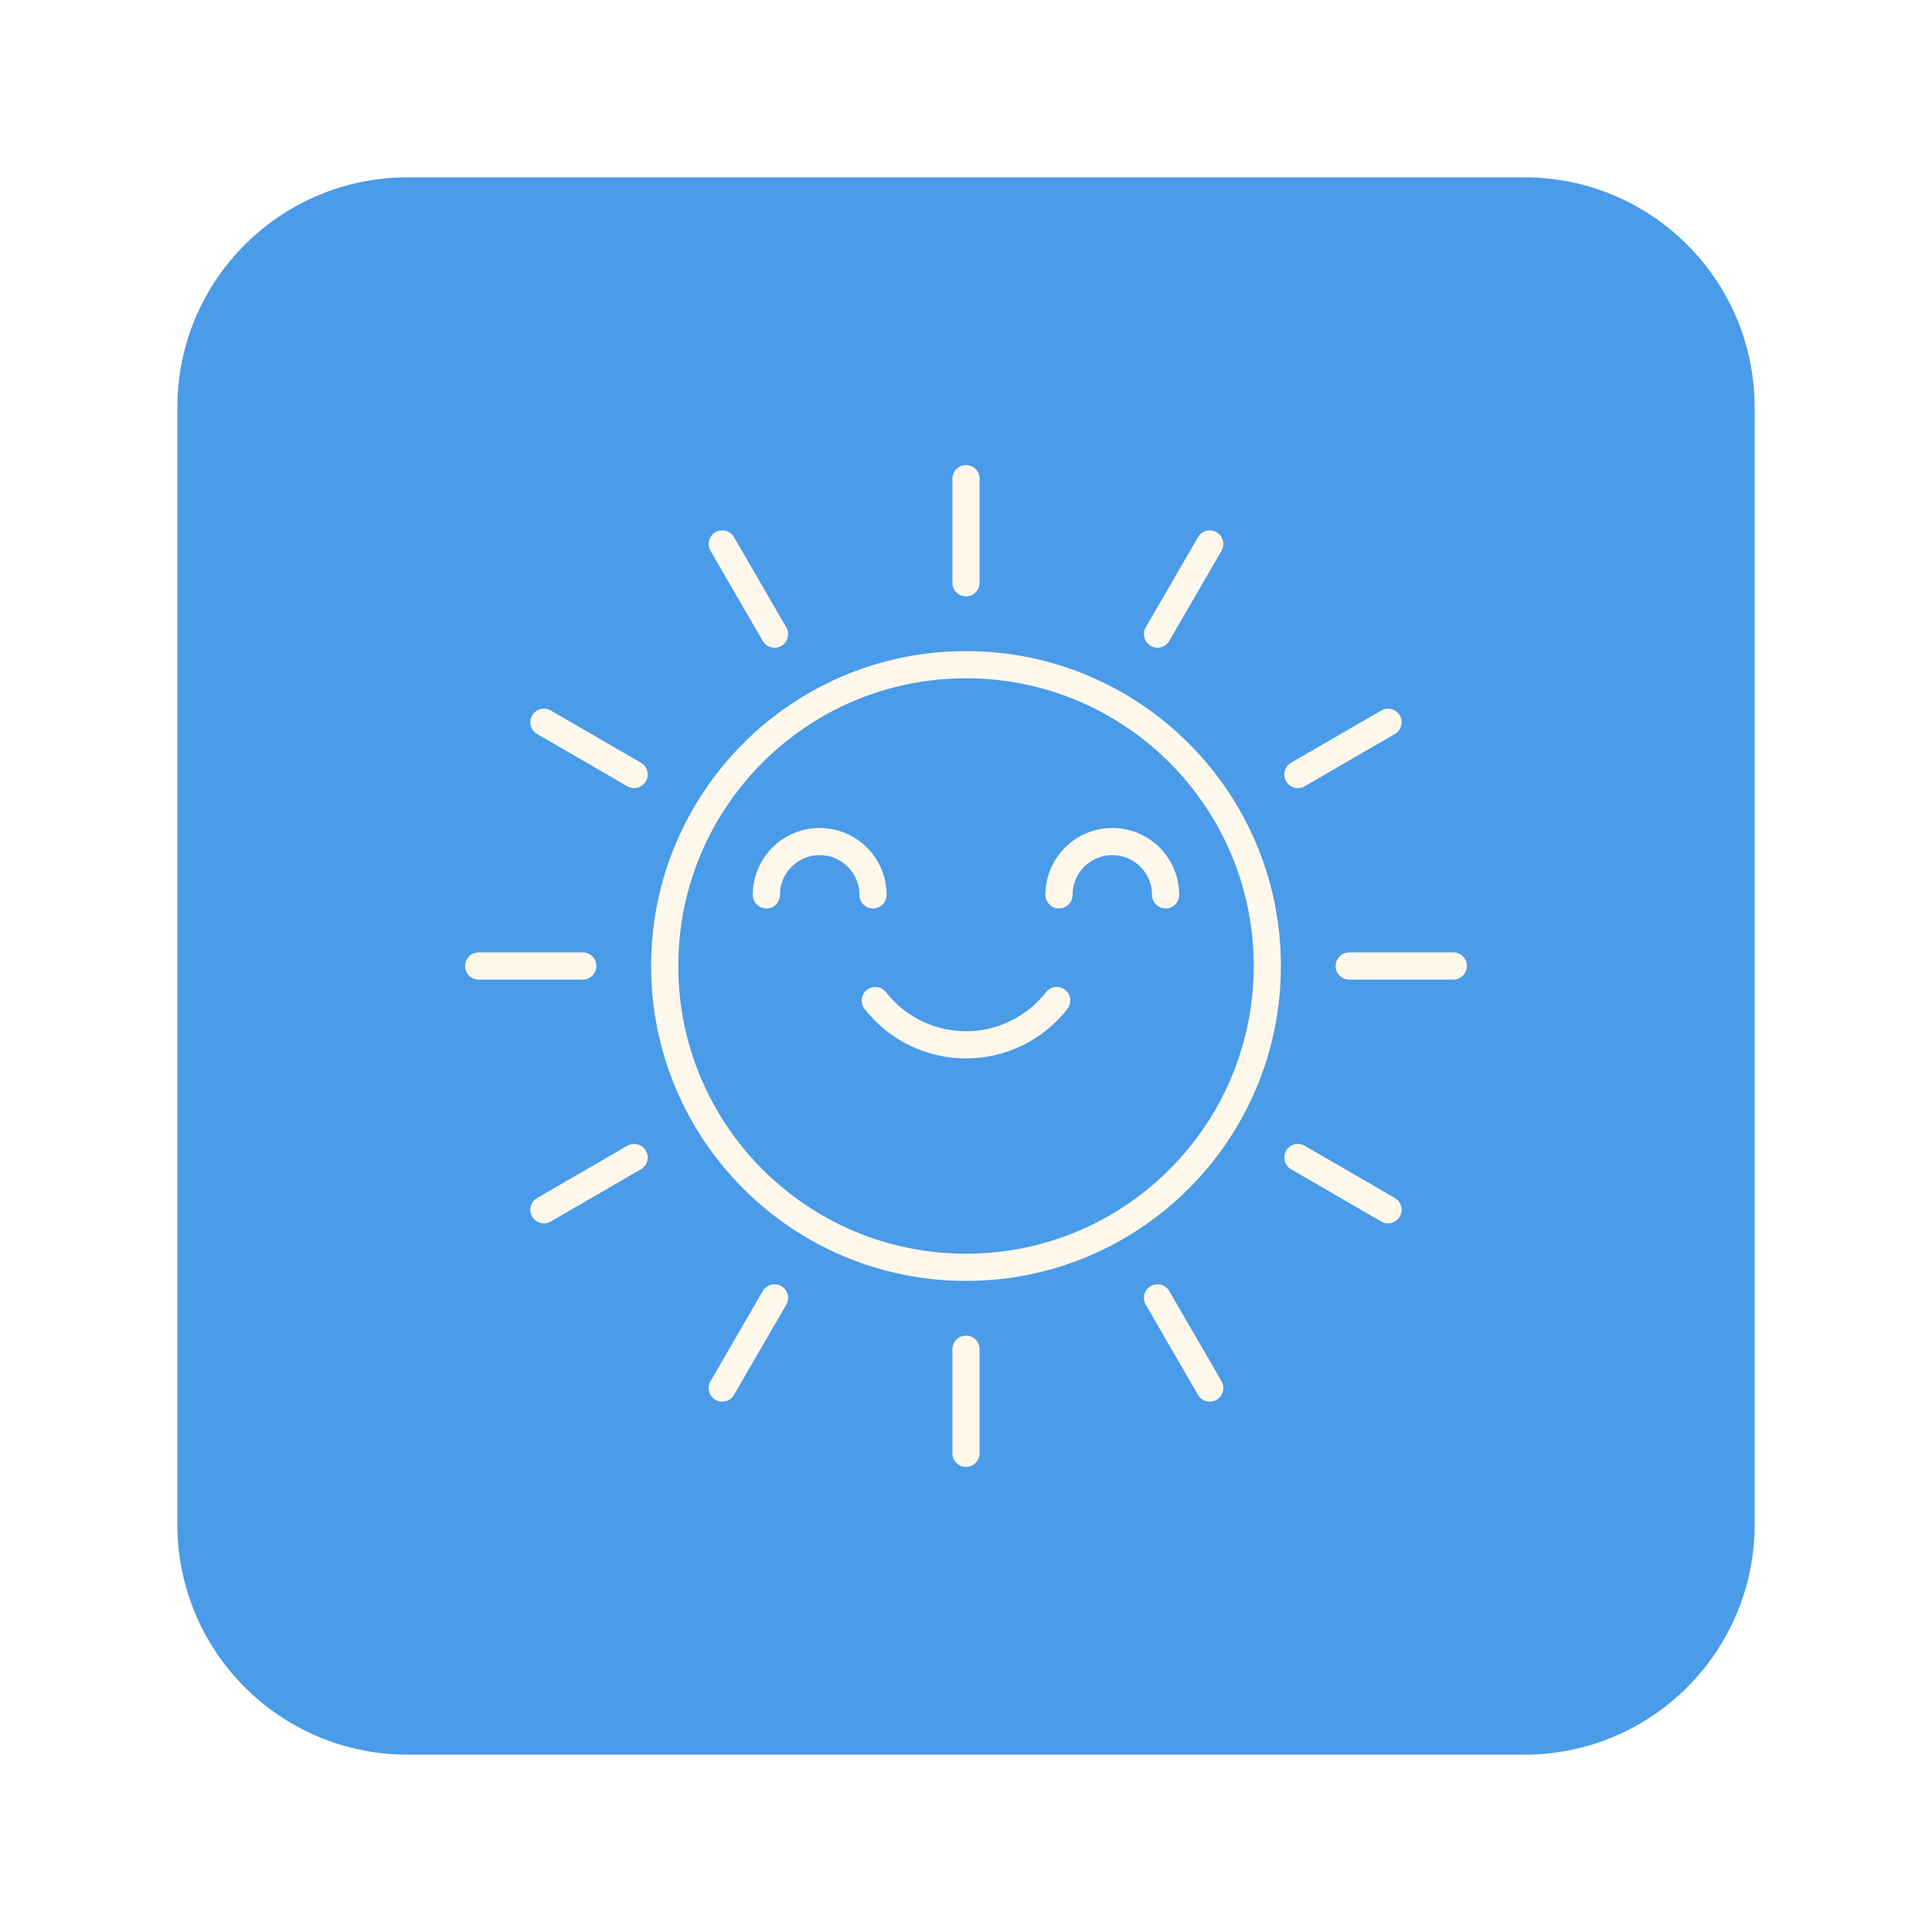
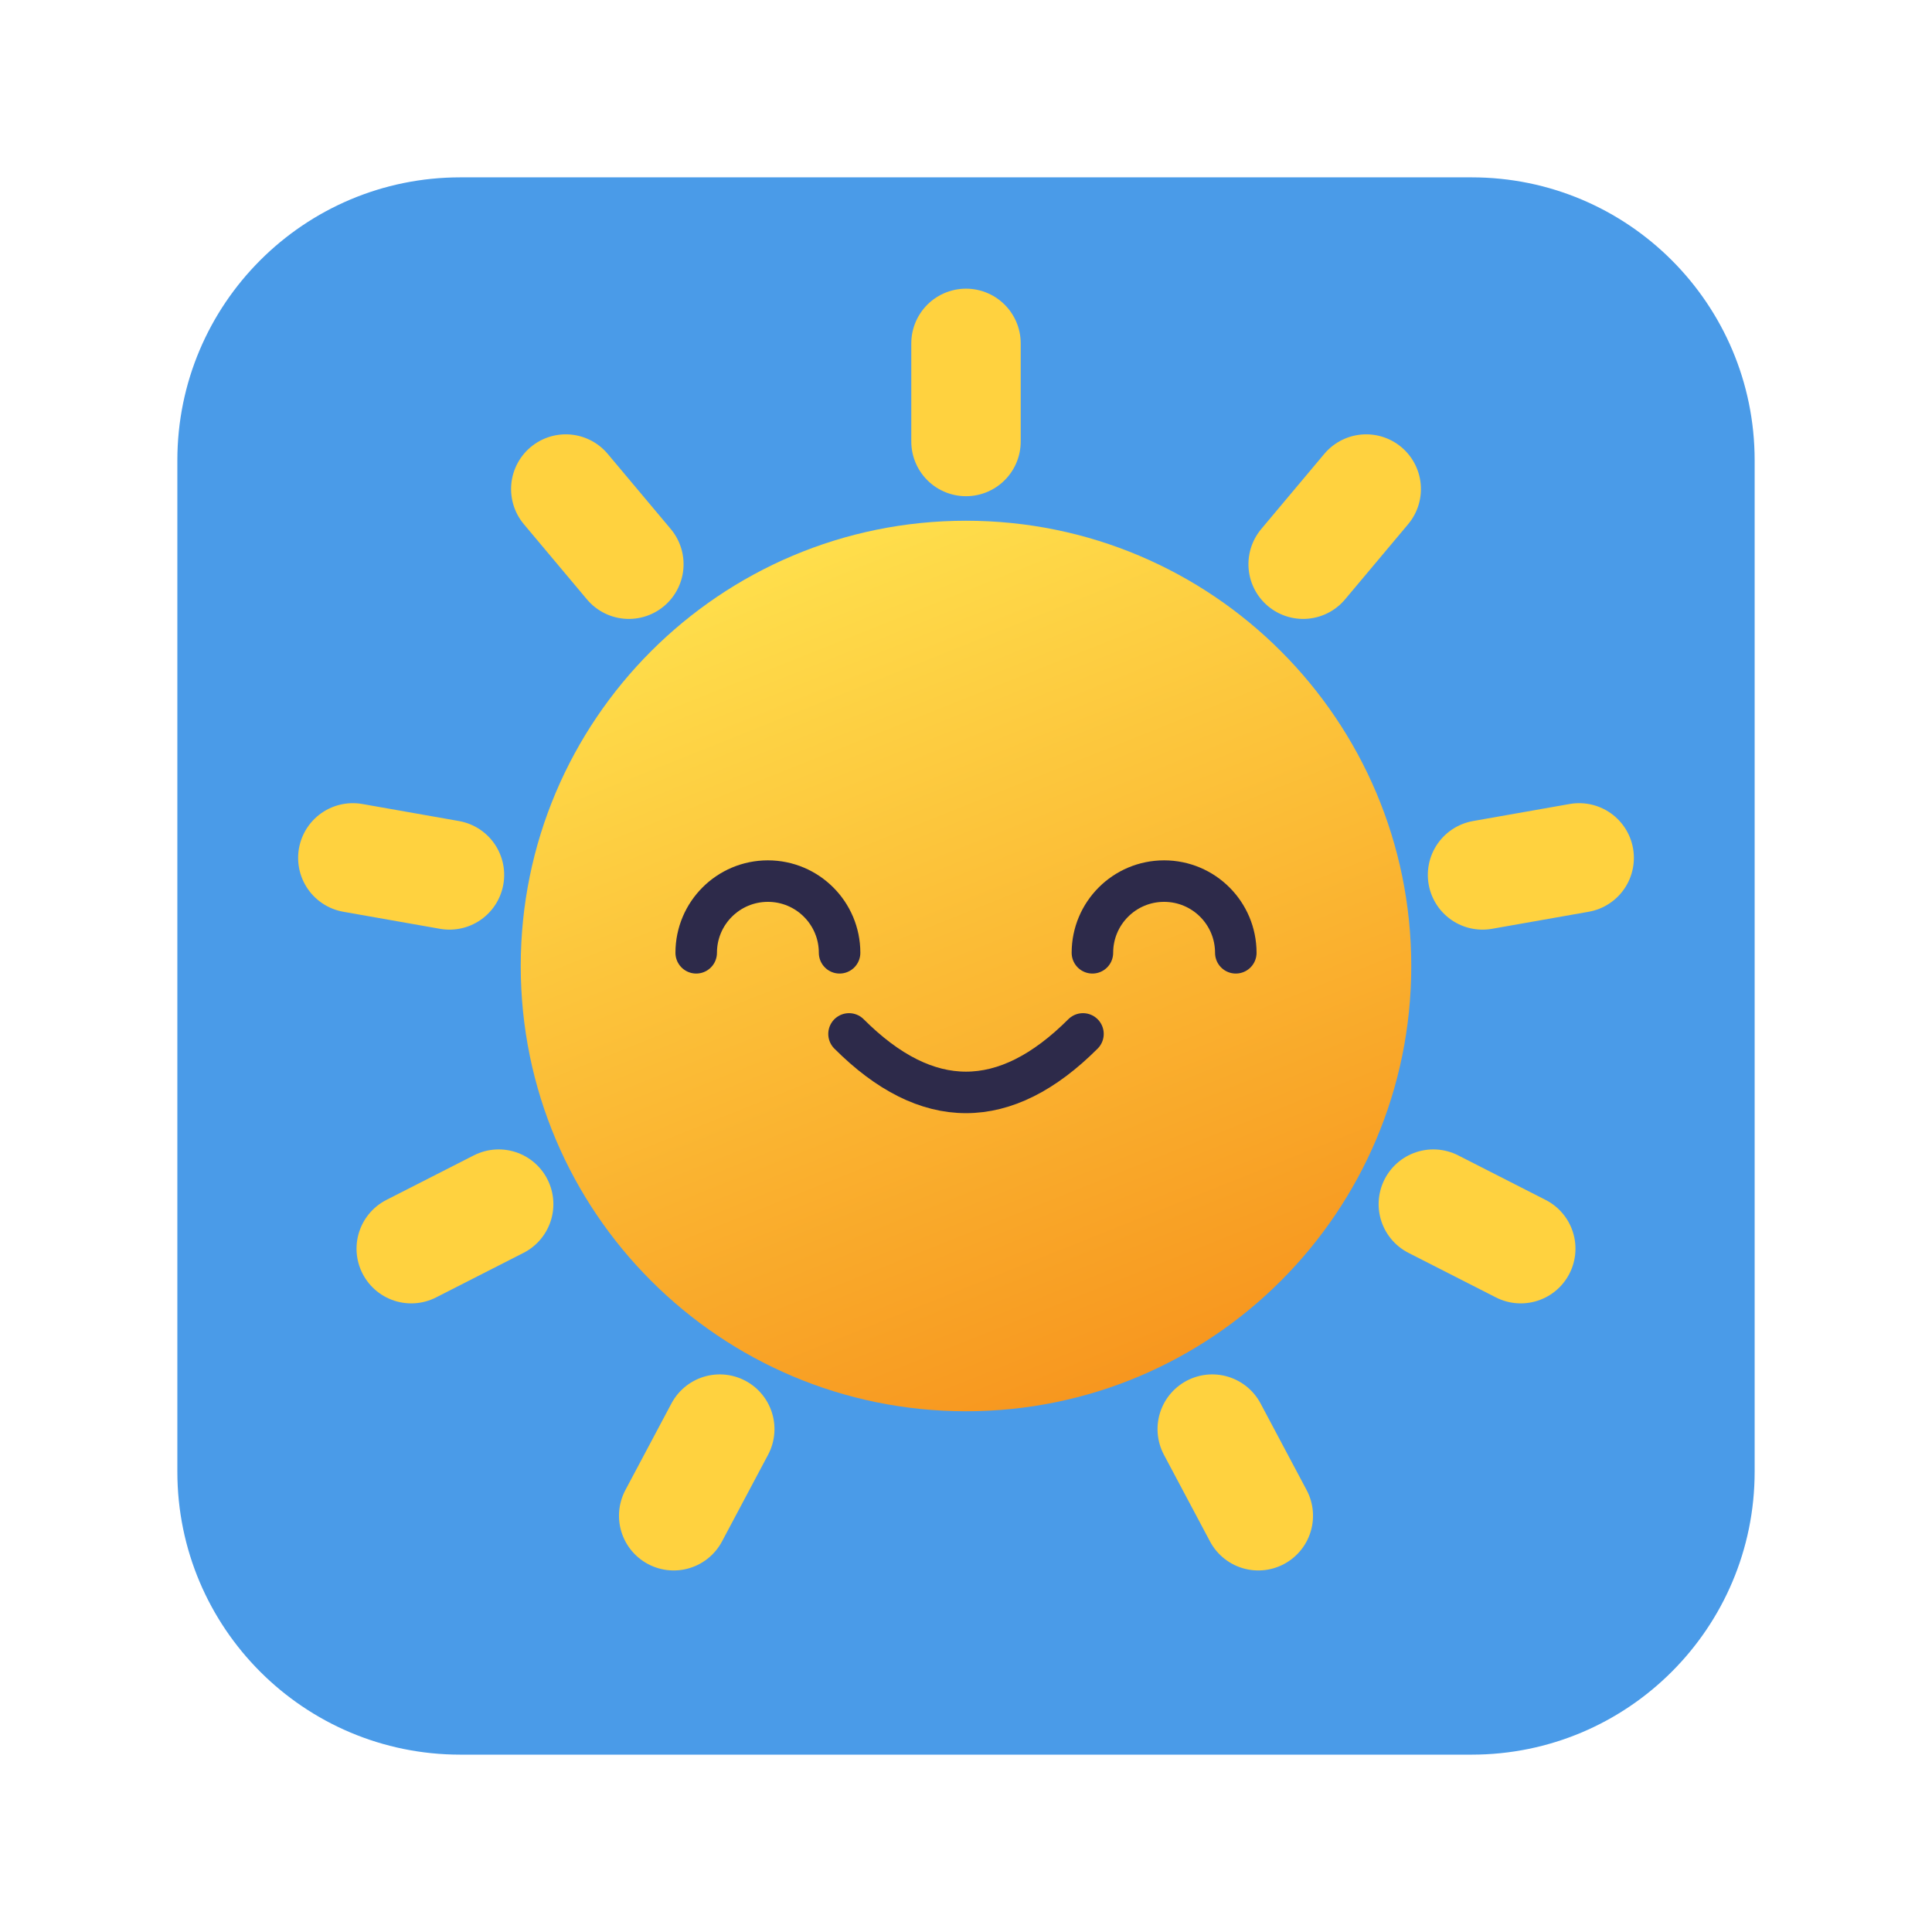
<svg xmlns="http://www.w3.org/2000/svg" viewBox="0 0 1024 1024">
-   <rect x="94" y="94" width="836" height="836" rx="122.0" fill="#4a9be8" />
-   <g stroke="#fff8ec" stroke-width="14.4" stroke-linecap="round">
-     <line x1="512.0" y1="308.9" x2="512.0" y2="253.7" />
-     <line x1="613.5" y1="336.1" x2="641.2" y2="288.3" />
-     <line x1="687.9" y1="410.5" x2="735.7" y2="382.8" />
-     <line x1="715.1" y1="512.0" x2="770.3" y2="512.0" />
-     <line x1="687.9" y1="613.5" x2="735.7" y2="641.2" />
-     <line x1="613.5" y1="687.9" x2="641.2" y2="735.7" />
-     <line x1="512.0" y1="715.1" x2="512.0" y2="770.3" />
-     <line x1="410.5" y1="687.9" x2="382.8" y2="735.7" />
-     <line x1="336.1" y1="613.5" x2="288.3" y2="641.2" />
-     <line x1="308.9" y1="512.0" x2="253.7" y2="512.0" />
-     <line x1="336.1" y1="410.5" x2="288.3" y2="382.8" />
-     <line x1="410.5" y1="336.1" x2="382.8" y2="288.3" />
+   <defs>
+     <linearGradient id="sun" x1="0.3" y1="0" x2="0.7" y2="1">
+       <stop offset="0" stop-color="#ffe14d" />
+       <stop offset="1" stop-color="#f7941d" />
+     </linearGradient>
+   </defs>
+   <rect x="94" y="94" width="836" height="836" rx="150" fill="#4a9be8" />
+   <g transform="translate(512 512)" stroke="#ffd23f" stroke-width="58" stroke-linecap="round">
+     <line x1="0" y1="-278" x2="0" y2="-330" />
+     <line x1="0" y1="-278" x2="0" y2="-330" transform="rotate(40)" />
+     <line x1="0" y1="-278" x2="0" y2="-330" transform="rotate(80)" />
+     <line x1="0" y1="-278" x2="0" y2="-330" transform="rotate(117)" />
+     <line x1="0" y1="-278" x2="0" y2="-330" transform="rotate(152)" />
+     <line x1="0" y1="-278" x2="0" y2="-330" transform="rotate(-40)" />
+     <line x1="0" y1="-278" x2="0" y2="-330" transform="rotate(-80)" />
+     <line x1="0" y1="-278" x2="0" y2="-330" transform="rotate(-117)" />
+     <line x1="0" y1="-278" x2="0" y2="-330" transform="rotate(-152)" />
  </g>
-   <circle cx="512" cy="512" r="159.7" fill="none" stroke="#fff8ec" stroke-width="14.4" />
-   <g fill="none" stroke="#fff8ec" stroke-width="14.4" stroke-linecap="round">
-     <path d="M406.2 474.3 a28.2 28.2 0 0 1 56.5 0" />
-     <path d="M561.3 474.3 a28.2 28.2 0 0 1 56.5 0" />
-     <path d="M463.9 530.3 A61.0 61.0 0 0 0 560.1 530.3" />
+   <circle cx="512" cy="512" r="236" fill="url(#sun)" />
+   <g fill="none" stroke="#2d2a4a" stroke-width="22" stroke-linecap="round">
+     <path d="M369 505 a38 38 0 0 1 76 0" />
+     <path d="M579 505 a38 38 0 0 1 76 0" />
+     <path d="M450 548 q62 62 124 0" />
  </g>
</svg>
